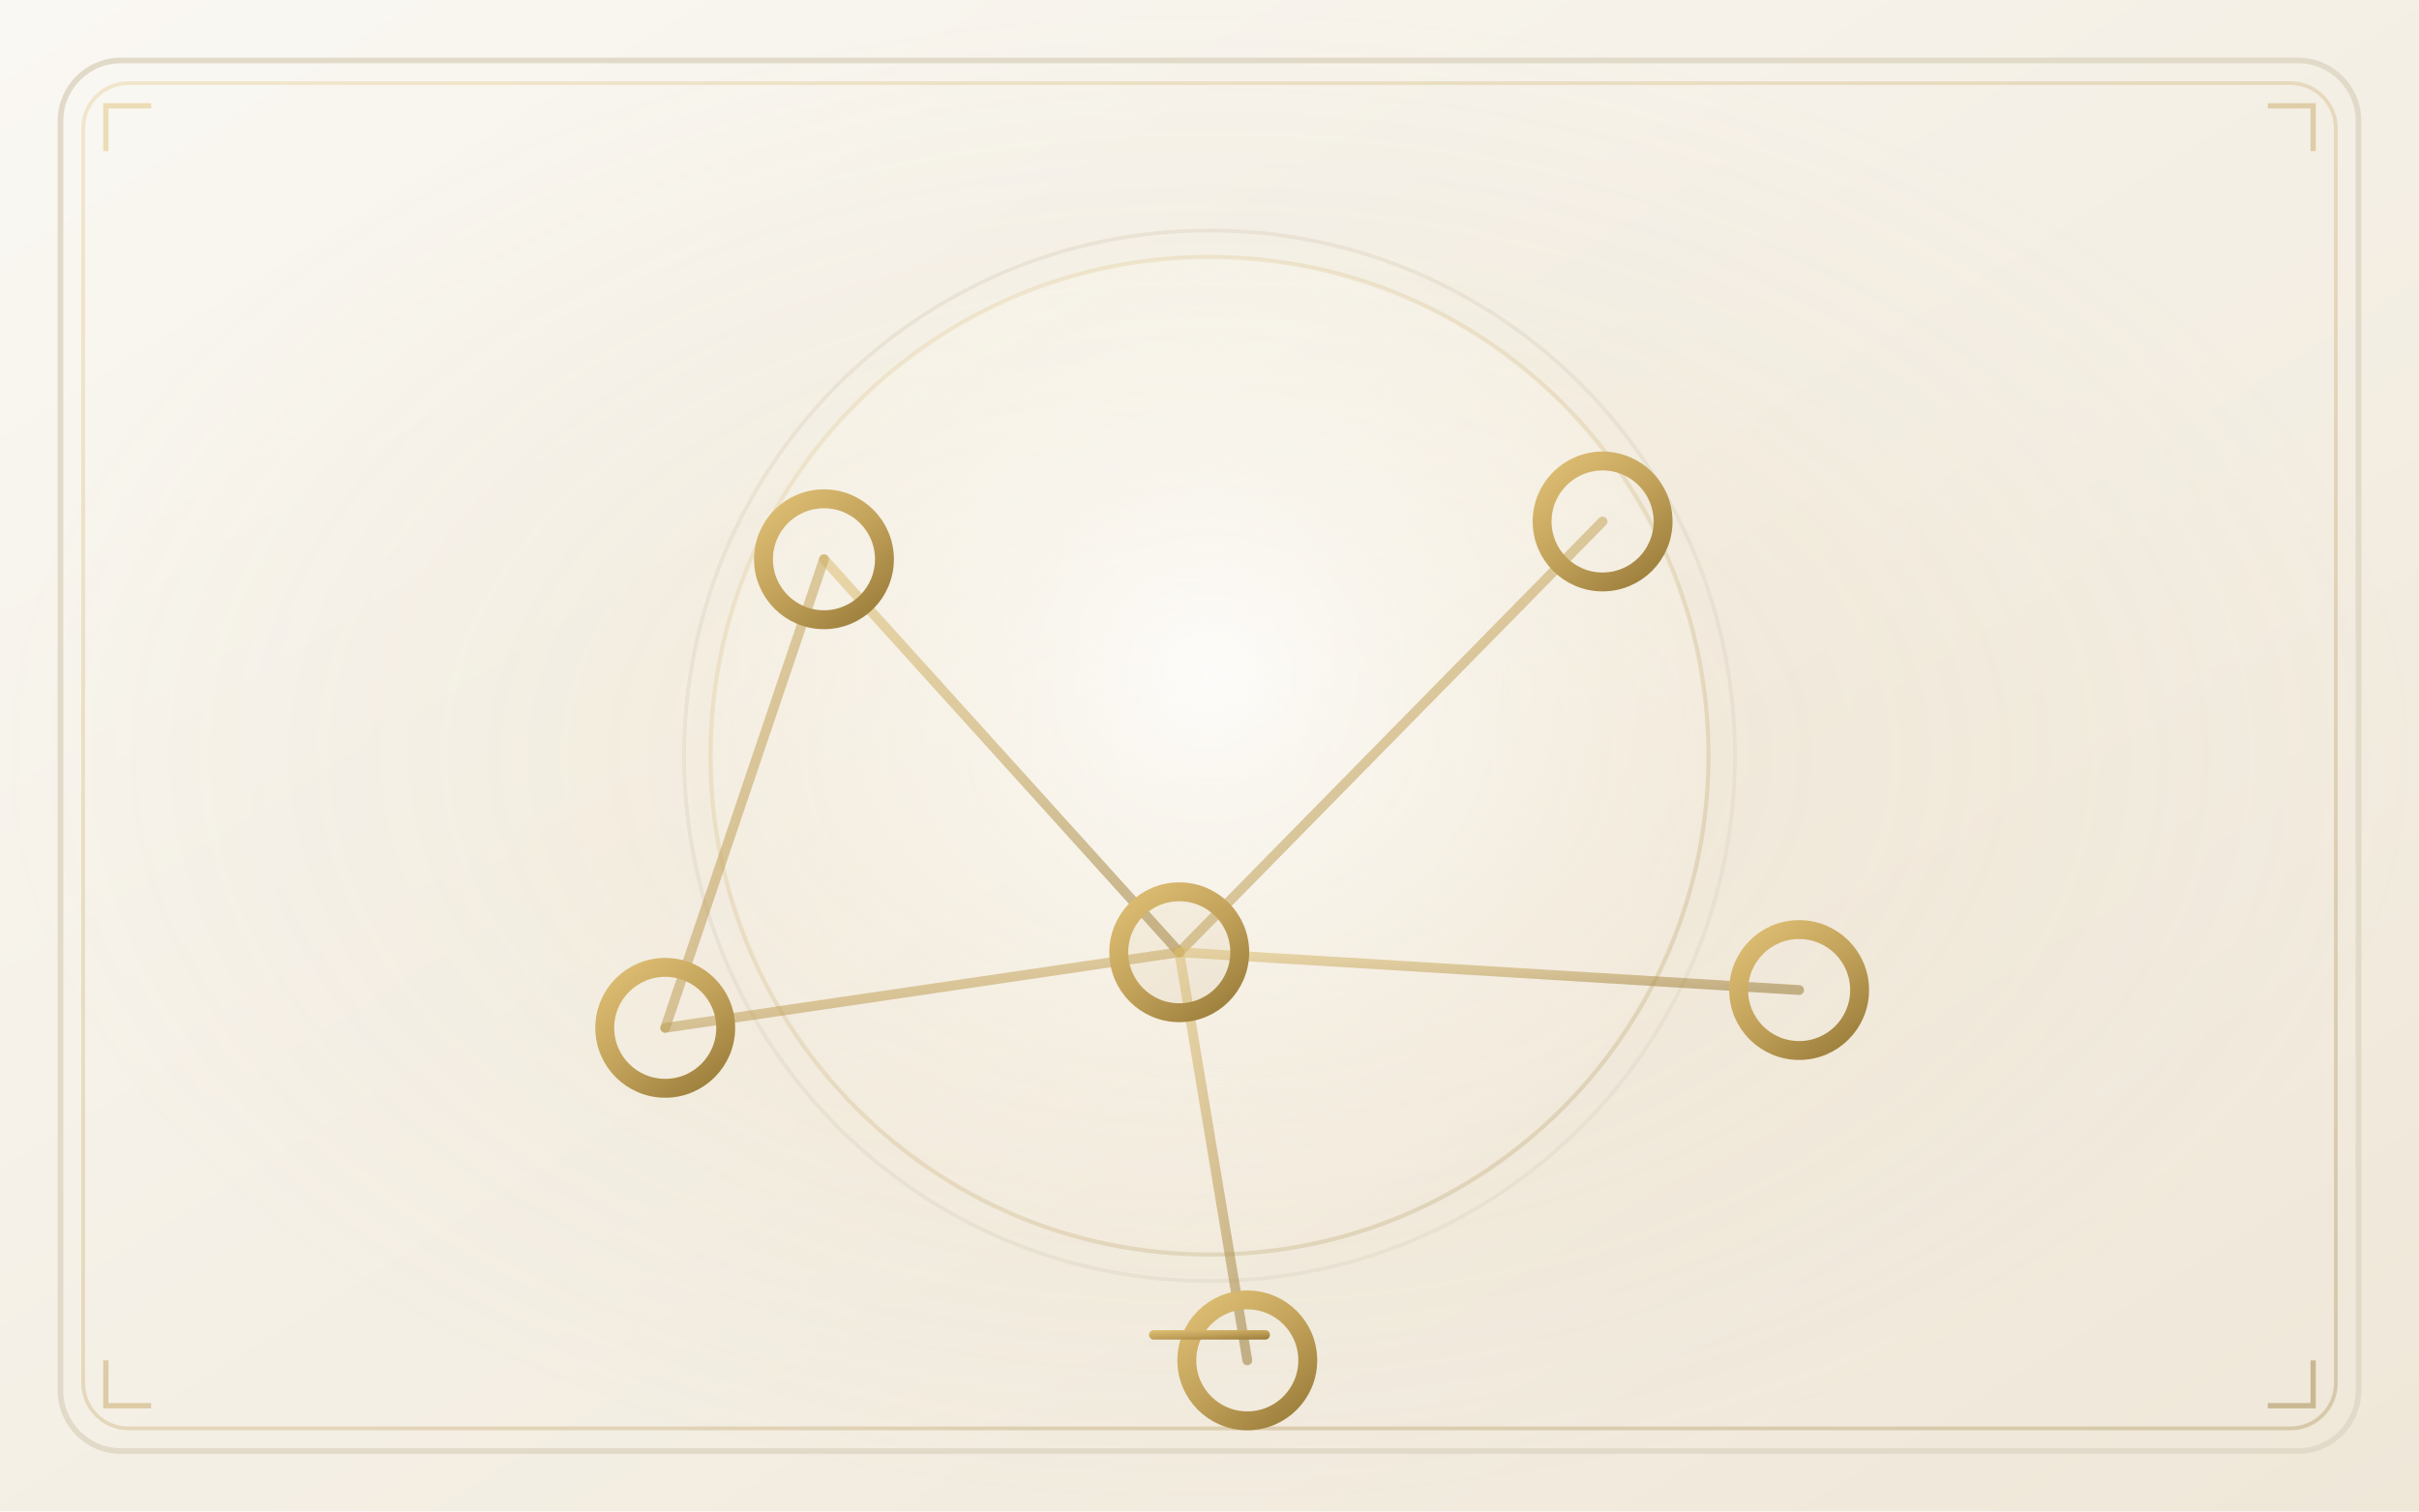
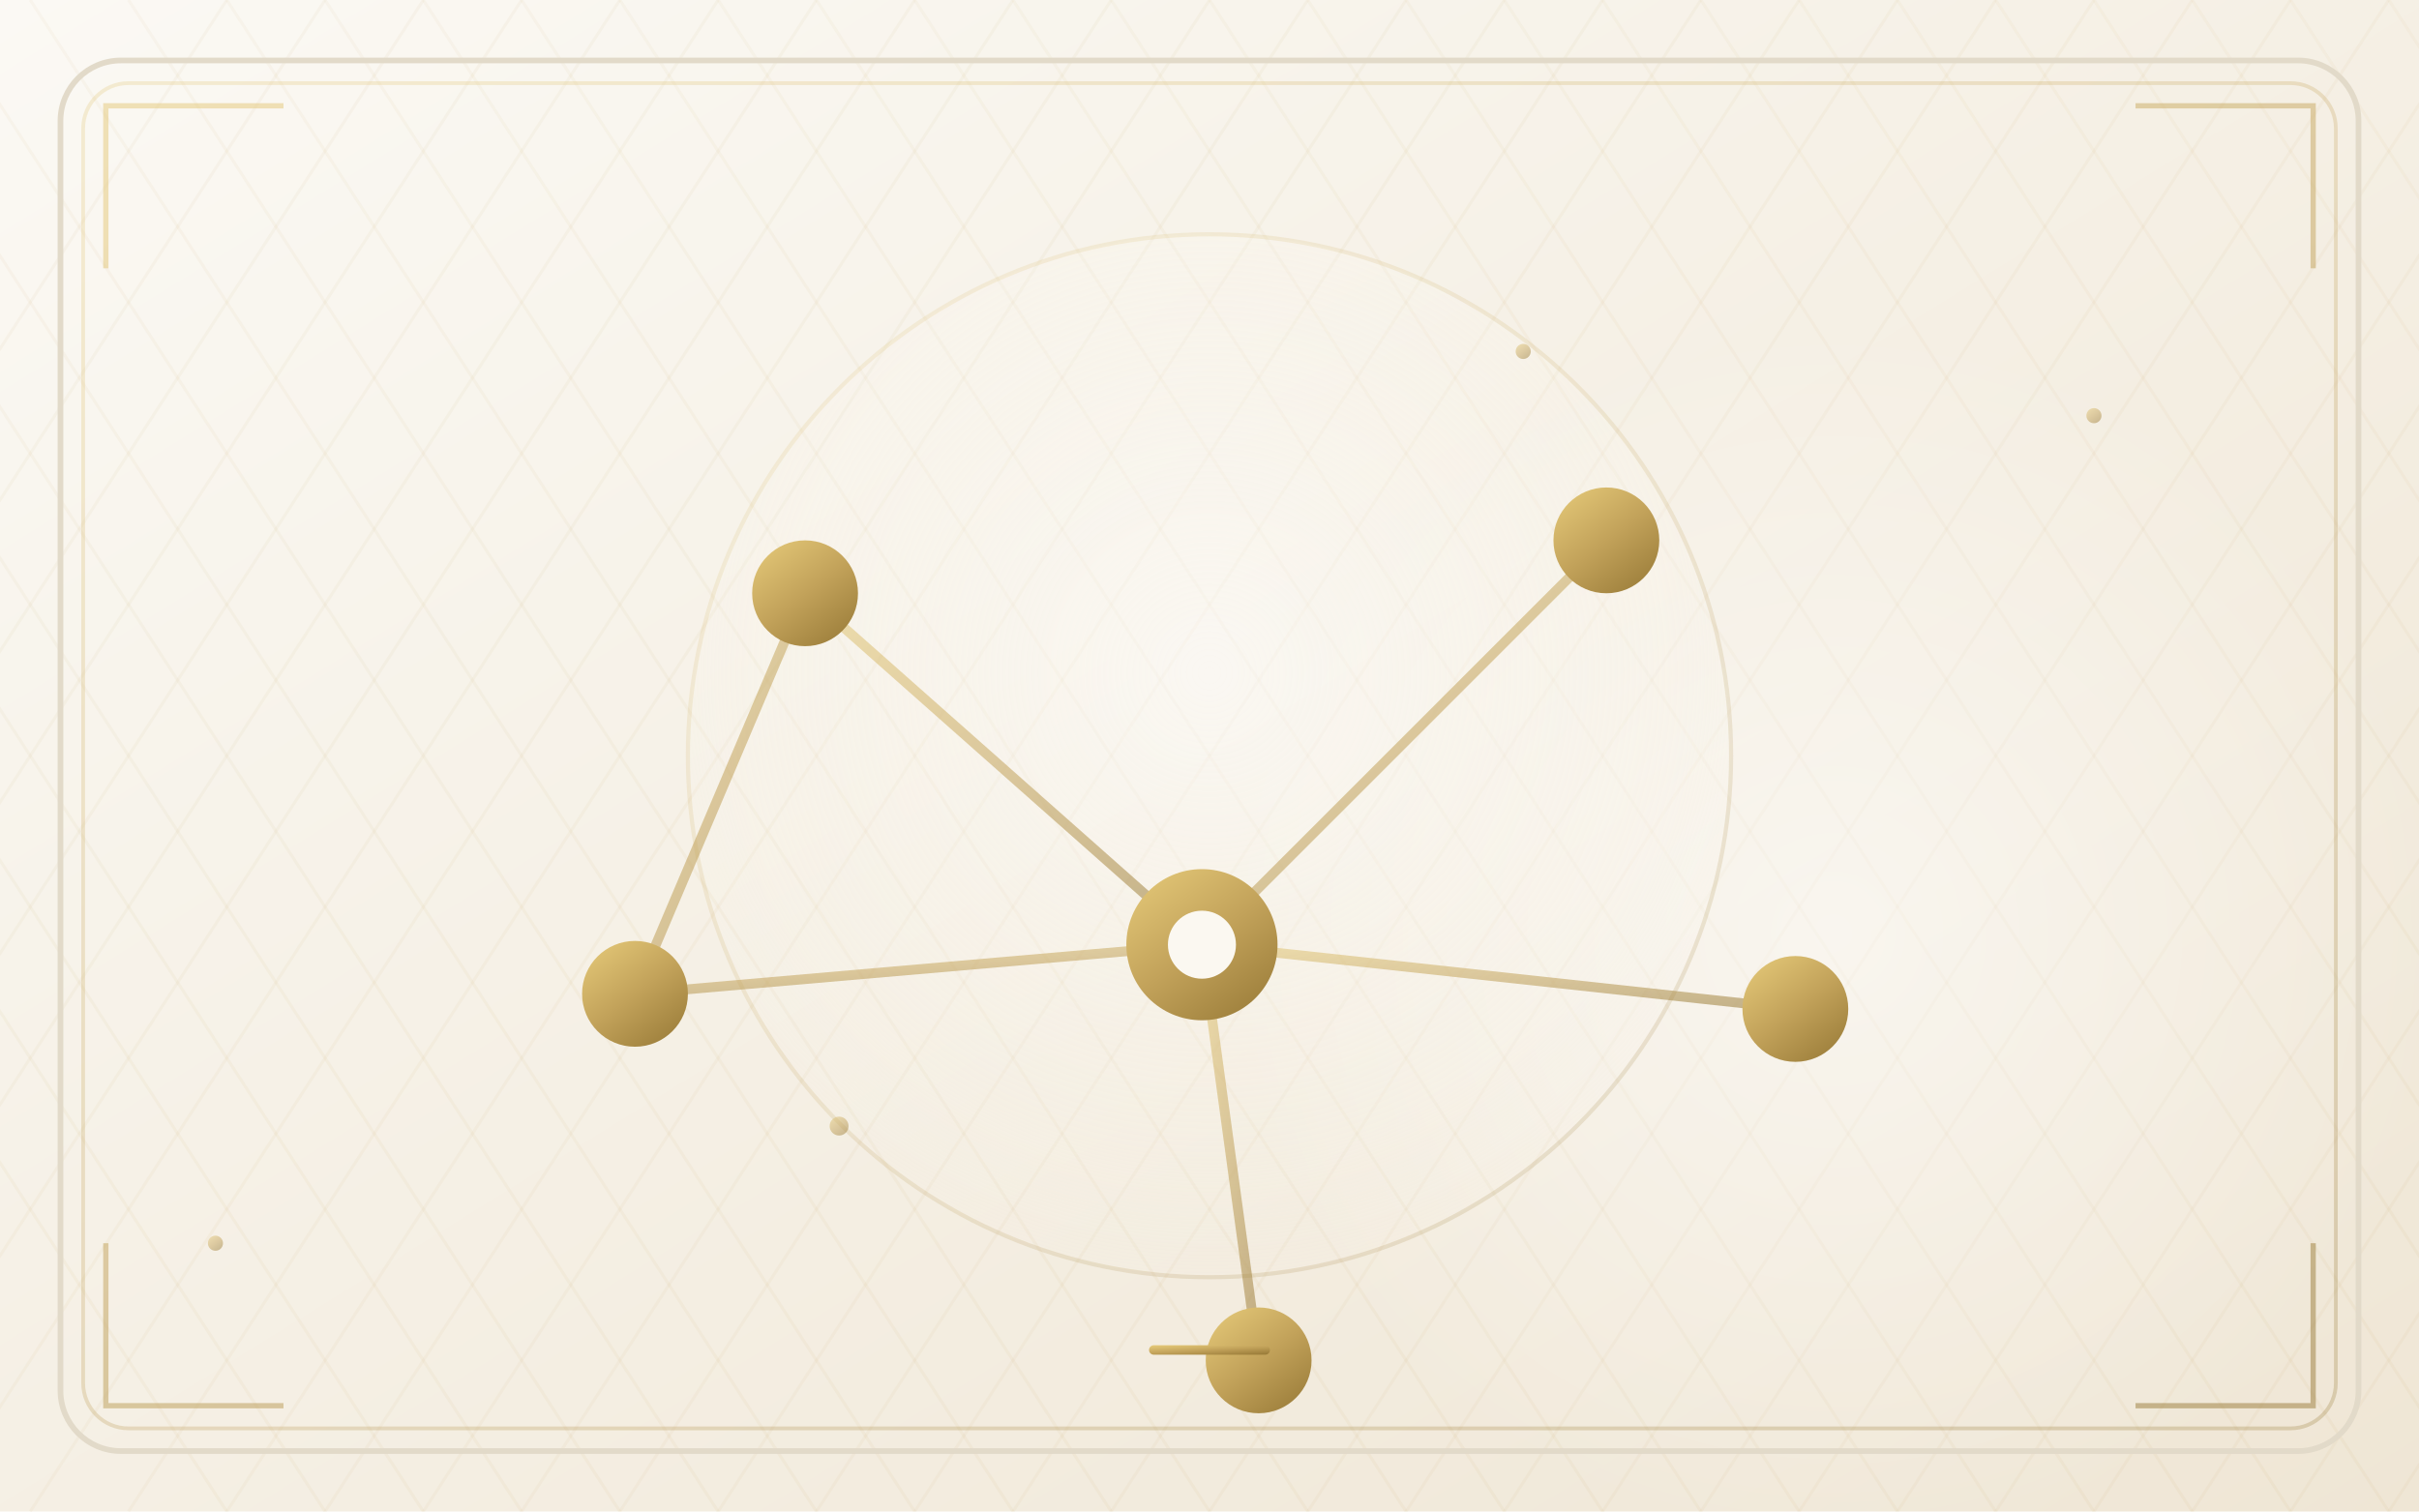
<svg xmlns="http://www.w3.org/2000/svg" viewBox="0 0 640 400" width="640" height="400">
  <defs>
    <linearGradient id="bgg" x1="0" y1="0" x2="1" y2="1">
-       <stop offset="0" stop-color="#faf8f3" />
-       <stop offset="1" stop-color="#efe7d8" />
+       <stop offset="0" stop-color="#fbf9f4" />
+       <stop offset="1" stop-color="#efe6d5" />
    </linearGradient>
-     <linearGradient id="gg" x1="0.1" y1="0" x2="0.9" y2="1">
-       <stop offset="0" stop-color="#dcbd72" />
+     <linearGradient id="gg" x1="0.12" y1="0" x2="0.88" y2="1">
+       <stop offset="0" stop-color="#e3c777" />
      <stop offset="0.5" stop-color="#c2a25a" />
-       <stop offset="1" stop-color="#9c7e3c" />
+       <stop offset="1" stop-color="#9a7c39" />
    </linearGradient>
-     <radialGradient id="glow" cx="0.5" cy="0.5" r="0.5">
-       <stop offset="0" stop-color="#caa968" stop-opacity="0.12" />
-       <stop offset="1" stop-color="#caa968" stop-opacity="0" />
+     <linearGradient id="tg" x1="0" y1="0" x2="1" y2="1">
+       <stop offset="0" stop-color="#c9a45f" />
+       <stop offset="1" stop-color="#b9933f" />
+     </linearGradient>
+     <radialGradient id="duo" cx="0.5" cy="0.5" r="0.5">
+       <stop offset="0" stop-color="#ffffff" stop-opacity="0.5" />
+       <stop offset="1" stop-color="#ffffff" stop-opacity="0" />
    </radialGradient>
-     <radialGradient id="med" cx="0.5" cy="0.42" r="0.6">
-       <stop offset="0" stop-color="#ffffff" stop-opacity="0.85" />
-       <stop offset="0.7" stop-color="#fbf7ee" stop-opacity="0.35" />
+     <radialGradient id="med" cx="0.5" cy="0.42" r="0.62">
+       <stop offset="0" stop-color="#ffffff" stop-opacity="0.5" />
+       <stop offset="0.75" stop-color="#fbf7ee" stop-opacity="0.18" />
      <stop offset="1" stop-color="#fbf7ee" stop-opacity="0" />
    </radialGradient>
  </defs>
  <rect width="640" height="400" fill="url(#bgg)" />
-   <rect width="640" height="400" fill="url(#glow)" />
-   <circle cx="320" cy="200" r="132" fill="url(#med)" />
-   <circle cx="320" cy="200" r="132" fill="none" stroke="url(#gg)" stroke-width="1.1" opacity="0.22" />
-   <circle cx="320" cy="200" r="139" fill="none" stroke="#e2dac9" stroke-width="1" opacity="0.6" />
+   <line x1="-200" y1="0" x2="60" y2="400" stroke="url(#tg)" stroke-width="0.8" opacity="0.06" />
+   <line x1="60" y1="0" x2="-200" y2="400" stroke="url(#tg)" stroke-width="0.8" opacity="0.06" />
+   <line x1="-174" y1="0" x2="86" y2="400" stroke="url(#tg)" stroke-width="0.8" opacity="0.06" />
+   <line x1="86" y1="0" x2="-174" y2="400" stroke="url(#tg)" stroke-width="0.8" opacity="0.06" />
+   <line x1="-148" y1="0" x2="112" y2="400" stroke="url(#tg)" stroke-width="0.8" opacity="0.06" />
+   <line x1="112" y1="0" x2="-148" y2="400" stroke="url(#tg)" stroke-width="0.8" opacity="0.06" />
+   <line x1="-122" y1="0" x2="138" y2="400" stroke="url(#tg)" stroke-width="0.8" opacity="0.06" />
+   <line x1="138" y1="0" x2="-122" y2="400" stroke="url(#tg)" stroke-width="0.8" opacity="0.06" />
+   <line x1="-96" y1="0" x2="164" y2="400" stroke="url(#tg)" stroke-width="0.8" opacity="0.06" />
+   <line x1="164" y1="0" x2="-96" y2="400" stroke="url(#tg)" stroke-width="0.8" opacity="0.06" />
+   <line x1="-70" y1="0" x2="190" y2="400" stroke="url(#tg)" stroke-width="0.8" opacity="0.06" />
+   <line x1="190" y1="0" x2="-70" y2="400" stroke="url(#tg)" stroke-width="0.8" opacity="0.06" />
+   <line x1="-44" y1="0" x2="216" y2="400" stroke="url(#tg)" stroke-width="0.8" opacity="0.06" />
+   <line x1="216" y1="0" x2="-44" y2="400" stroke="url(#tg)" stroke-width="0.8" opacity="0.06" />
+   <line x1="-18" y1="0" x2="242" y2="400" stroke="url(#tg)" stroke-width="0.8" opacity="0.06" />
+   <line x1="242" y1="0" x2="-18" y2="400" stroke="url(#tg)" stroke-width="0.8" opacity="0.06" />
+   <line x1="8" y1="0" x2="268" y2="400" stroke="url(#tg)" stroke-width="0.8" opacity="0.06" />
+   <line x1="268" y1="0" x2="8" y2="400" stroke="url(#tg)" stroke-width="0.8" opacity="0.06" />
+   <line x1="34" y1="0" x2="294" y2="400" stroke="url(#tg)" stroke-width="0.8" opacity="0.06" />
+   <line x1="294" y1="0" x2="34" y2="400" stroke="url(#tg)" stroke-width="0.8" opacity="0.06" />
+   <line x1="60" y1="0" x2="320" y2="400" stroke="url(#tg)" stroke-width="0.8" opacity="0.06" />
+   <line x1="320" y1="0" x2="60" y2="400" stroke="url(#tg)" stroke-width="0.8" opacity="0.06" />
+   <line x1="86" y1="0" x2="346" y2="400" stroke="url(#tg)" stroke-width="0.8" opacity="0.06" />
+   <line x1="346" y1="0" x2="86" y2="400" stroke="url(#tg)" stroke-width="0.8" opacity="0.06" />
+   <line x1="112" y1="0" x2="372" y2="400" stroke="url(#tg)" stroke-width="0.8" opacity="0.06" />
+   <line x1="372" y1="0" x2="112" y2="400" stroke="url(#tg)" stroke-width="0.8" opacity="0.06" />
+   <line x1="138" y1="0" x2="398" y2="400" stroke="url(#tg)" stroke-width="0.8" opacity="0.06" />
+   <line x1="398" y1="0" x2="138" y2="400" stroke="url(#tg)" stroke-width="0.8" opacity="0.06" />
+   <line x1="164" y1="0" x2="424" y2="400" stroke="url(#tg)" stroke-width="0.8" opacity="0.06" />
+   <line x1="424" y1="0" x2="164" y2="400" stroke="url(#tg)" stroke-width="0.8" opacity="0.06" />
+   <line x1="190" y1="0" x2="450" y2="400" stroke="url(#tg)" stroke-width="0.8" opacity="0.06" />
+   <line x1="450" y1="0" x2="190" y2="400" stroke="url(#tg)" stroke-width="0.8" opacity="0.06" />
+   <line x1="216" y1="0" x2="476" y2="400" stroke="url(#tg)" stroke-width="0.8" opacity="0.06" />
+   <line x1="476" y1="0" x2="216" y2="400" stroke="url(#tg)" stroke-width="0.8" opacity="0.06" />
+   <line x1="242" y1="0" x2="502" y2="400" stroke="url(#tg)" stroke-width="0.8" opacity="0.06" />
+   <line x1="502" y1="0" x2="242" y2="400" stroke="url(#tg)" stroke-width="0.8" opacity="0.06" />
+   <line x1="268" y1="0" x2="528" y2="400" stroke="url(#tg)" stroke-width="0.8" opacity="0.06" />
+   <line x1="528" y1="0" x2="268" y2="400" stroke="url(#tg)" stroke-width="0.8" opacity="0.06" />
+   <line x1="294" y1="0" x2="554" y2="400" stroke="url(#tg)" stroke-width="0.8" opacity="0.06" />
+   <line x1="554" y1="0" x2="294" y2="400" stroke="url(#tg)" stroke-width="0.8" opacity="0.06" />
+   <line x1="320" y1="0" x2="580" y2="400" stroke="url(#tg)" stroke-width="0.8" opacity="0.06" />
+   <line x1="580" y1="0" x2="320" y2="400" stroke="url(#tg)" stroke-width="0.8" opacity="0.06" />
+   <line x1="346" y1="0" x2="606" y2="400" stroke="url(#tg)" stroke-width="0.8" opacity="0.06" />
+   <line x1="606" y1="0" x2="346" y2="400" stroke="url(#tg)" stroke-width="0.8" opacity="0.06" />
+   <line x1="372" y1="0" x2="632" y2="400" stroke="url(#tg)" stroke-width="0.8" opacity="0.06" />
+   <line x1="632" y1="0" x2="372" y2="400" stroke="url(#tg)" stroke-width="0.8" opacity="0.06" />
+   <line x1="398" y1="0" x2="658" y2="400" stroke="url(#tg)" stroke-width="0.8" opacity="0.06" />
+   <line x1="658" y1="0" x2="398" y2="400" stroke="url(#tg)" stroke-width="0.8" opacity="0.06" />
+   <line x1="424" y1="0" x2="684" y2="400" stroke="url(#tg)" stroke-width="0.8" opacity="0.06" />
+   <line x1="684" y1="0" x2="424" y2="400" stroke="url(#tg)" stroke-width="0.8" opacity="0.06" />
+   <line x1="450" y1="0" x2="710" y2="400" stroke="url(#tg)" stroke-width="0.8" opacity="0.06" />
+   <line x1="710" y1="0" x2="450" y2="400" stroke="url(#tg)" stroke-width="0.8" opacity="0.06" />
+   <line x1="476" y1="0" x2="736" y2="400" stroke="url(#tg)" stroke-width="0.8" opacity="0.06" />
+   <line x1="736" y1="0" x2="476" y2="400" stroke="url(#tg)" stroke-width="0.8" opacity="0.06" />
+   <line x1="502" y1="0" x2="762" y2="400" stroke="url(#tg)" stroke-width="0.8" opacity="0.06" />
+   <line x1="762" y1="0" x2="502" y2="400" stroke="url(#tg)" stroke-width="0.8" opacity="0.06" />
+   <line x1="528" y1="0" x2="788" y2="400" stroke="url(#tg)" stroke-width="0.8" opacity="0.06" />
+   <line x1="788" y1="0" x2="528" y2="400" stroke="url(#tg)" stroke-width="0.8" opacity="0.06" />
+   <line x1="554" y1="0" x2="814" y2="400" stroke="url(#tg)" stroke-width="0.8" opacity="0.06" />
+   <line x1="814" y1="0" x2="554" y2="400" stroke="url(#tg)" stroke-width="0.8" opacity="0.06" />
+   <line x1="580" y1="0" x2="840" y2="400" stroke="url(#tg)" stroke-width="0.8" opacity="0.06" />
+   <line x1="840" y1="0" x2="580" y2="400" stroke="url(#tg)" stroke-width="0.8" opacity="0.06" />
+   <line x1="606" y1="0" x2="866" y2="400" stroke="url(#tg)" stroke-width="0.8" opacity="0.06" />
+   <line x1="866" y1="0" x2="606" y2="400" stroke="url(#tg)" stroke-width="0.8" opacity="0.06" />
+   <line x1="632" y1="0" x2="892" y2="400" stroke="url(#tg)" stroke-width="0.8" opacity="0.06" />
+   <line x1="892" y1="0" x2="632" y2="400" stroke="url(#tg)" stroke-width="0.8" opacity="0.06" />
+   <line x1="658" y1="0" x2="918" y2="400" stroke="url(#tg)" stroke-width="0.8" opacity="0.06" />
+   <line x1="918" y1="0" x2="658" y2="400" stroke="url(#tg)" stroke-width="0.8" opacity="0.06" />
+   <line x1="684" y1="0" x2="944" y2="400" stroke="url(#tg)" stroke-width="0.8" opacity="0.06" />
+   <line x1="944" y1="0" x2="684" y2="400" stroke="url(#tg)" stroke-width="0.8" opacity="0.06" />
+   <circle cx="485" cy="247" r="160" fill="url(#duo)" />
+   <circle cx="320" cy="200" r="138" fill="url(#med)" />
+   <circle cx="320" cy="200" r="138" fill="none" stroke="url(#gg)" stroke-width="1.1" opacity="0.18" />
+   <g>
+     <line x1="213" y1="157" x2="318" y2="250" stroke="url(#gg)" stroke-width="2.6" opacity="0.55" />
+     <line x1="425" y1="143" x2="318" y2="250" stroke="url(#gg)" stroke-width="2.6" opacity="0.55" />
+     <line x1="318" y1="250" x2="475" y2="267" stroke="url(#gg)" stroke-width="2.6" opacity="0.55" />
+     <line x1="318" y1="250" x2="168" y2="263" stroke="url(#gg)" stroke-width="2.6" opacity="0.55" />
+     <line x1="213" y1="157" x2="168" y2="263" stroke="url(#gg)" stroke-width="2.6" opacity="0.55" />
+     <line x1="318" y1="250" x2="333" y2="360" stroke="url(#gg)" stroke-width="2.6" opacity="0.55" />
+     <circle cx="213" cy="157" r="14" fill="url(#gg)" />
+     <circle cx="425" cy="143" r="14" fill="url(#gg)" />
+     <circle cx="318" cy="250" r="20" fill="url(#gg)" />
+     <circle cx="318" cy="250" r="9" fill="#fbf8f1" />
+     <circle cx="475" cy="267" r="14" fill="url(#gg)" />
+     <circle cx="168" cy="263" r="14" fill="url(#gg)" />
+     <circle cx="333" cy="360" r="14" fill="url(#gg)" />
+   </g>
+   <circle cx="57" cy="329" r="2" fill="url(#gg)" opacity="0.5" />
+   <circle cx="554" cy="110" r="2" fill="url(#gg)" opacity="0.5" />
+   <circle cx="403" cy="93" r="2" fill="url(#gg)" opacity="0.5" />
+   <circle cx="222" cy="298" r="2.5" fill="url(#gg)" opacity="0.5" />
  <rect x="16" y="16" width="608" height="368" fill="none" stroke="#e2dac9" stroke-width="1.5" rx="16" />
-   <rect x="22" y="22" width="596" height="356" fill="none" stroke="url(#gg)" stroke-width="1" rx="12" opacity="0.3" />
-   <path d="M28 40 V28 H40 M600 28 H612 V40 M612 360 V372 H600 M40 372 H28 V360" fill="none" stroke="url(#gg)" stroke-width="1.4" opacity="0.45" />
-   <g>
-     <line x1="218" y1="148" x2="312" y2="252" stroke="url(#gg)" fill="none" stroke-width="2.6" stroke-linecap="round" stroke-linejoin="round" opacity="0.55" />
-     <line x1="424" y1="138" x2="312" y2="252" stroke="url(#gg)" fill="none" stroke-width="2.6" stroke-linecap="round" stroke-linejoin="round" opacity="0.55" />
-     <line x1="312" y1="252" x2="476" y2="262" stroke="url(#gg)" fill="none" stroke-width="2.6" stroke-linecap="round" stroke-linejoin="round" opacity="0.55" />
-     <line x1="312" y1="252" x2="176" y2="272" stroke="url(#gg)" fill="none" stroke-width="2.6" stroke-linecap="round" stroke-linejoin="round" opacity="0.55" />
-     <line x1="218" y1="148" x2="176" y2="272" stroke="url(#gg)" fill="none" stroke-width="2.6" stroke-linecap="round" stroke-linejoin="round" opacity="0.55" />
-     <line x1="312" y1="252" x2="330" y2="360" stroke="url(#gg)" fill="none" stroke-width="2.6" stroke-linecap="round" stroke-linejoin="round" opacity="0.55" />
-     <circle cx="218" cy="148" r="16" stroke="url(#gg)" fill="none" stroke-width="5" stroke-linecap="round" stroke-linejoin="round" />
-     <circle cx="424" cy="138" r="16" stroke="url(#gg)" fill="none" stroke-width="5" stroke-linecap="round" stroke-linejoin="round" />
-     <circle cx="312" cy="252" r="16" stroke="url(#gg)" fill="none" stroke-width="5" stroke-linecap="round" stroke-linejoin="round" />
-     <circle cx="312" cy="252" r="16" fill="url(#gg)" opacity="0.1" />
-     <circle cx="476" cy="262" r="16" stroke="url(#gg)" fill="none" stroke-width="5" stroke-linecap="round" stroke-linejoin="round" />
-     <circle cx="176" cy="272" r="16" stroke="url(#gg)" fill="none" stroke-width="5" stroke-linecap="round" stroke-linejoin="round" />
-     <circle cx="330" cy="360" r="16" stroke="url(#gg)" fill="none" stroke-width="5" stroke-linecap="round" stroke-linejoin="round" />
-   </g>
-   <rect x="304" y="352" width="32" height="2.5" rx="1.25" fill="url(#gg)" />
+   <rect x="22" y="22" width="596" height="356" fill="none" stroke="url(#gg)" stroke-width="1" rx="12" opacity="0.28" />
+   <path d="M28 71 V28 H75 M565 28 H612 V71 M612 329 V372 H565 M75 372 H28 V329" fill="none" stroke="url(#gg)" stroke-width="1.4" opacity="0.5" />
+   <rect x="304" y="356" width="32" height="2.5" rx="1.25" fill="url(#gg)" />
</svg>
